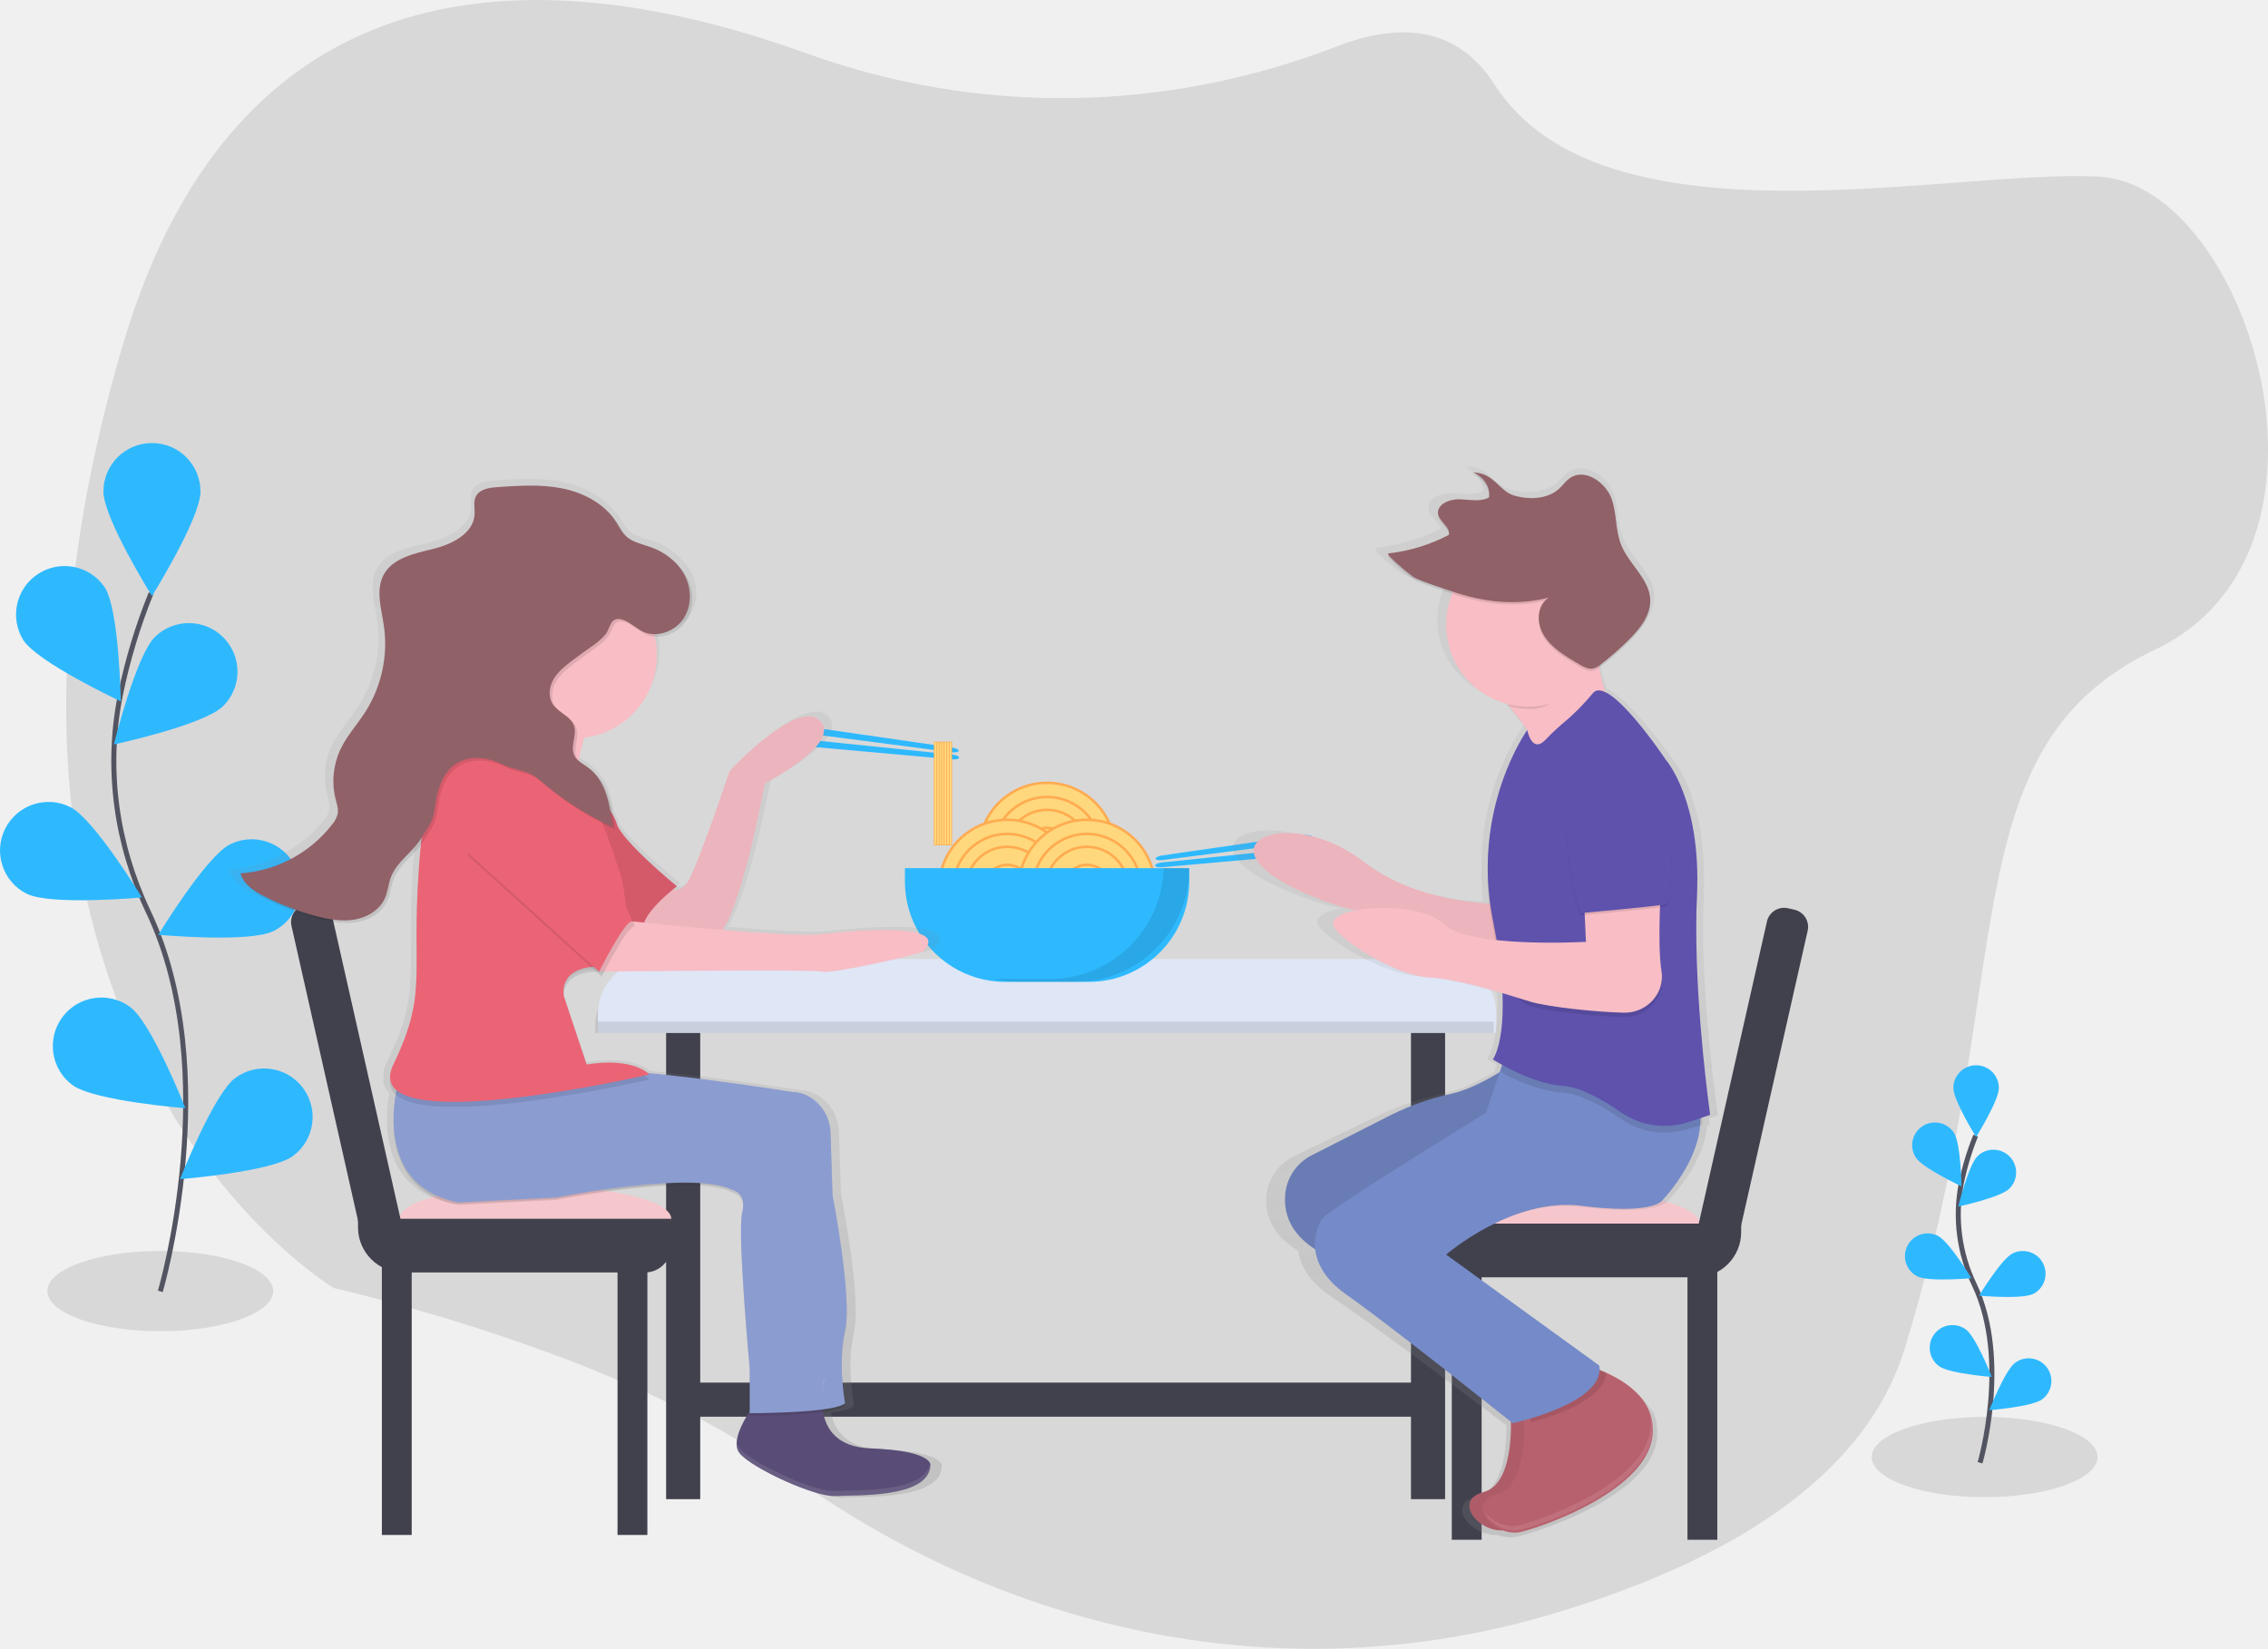
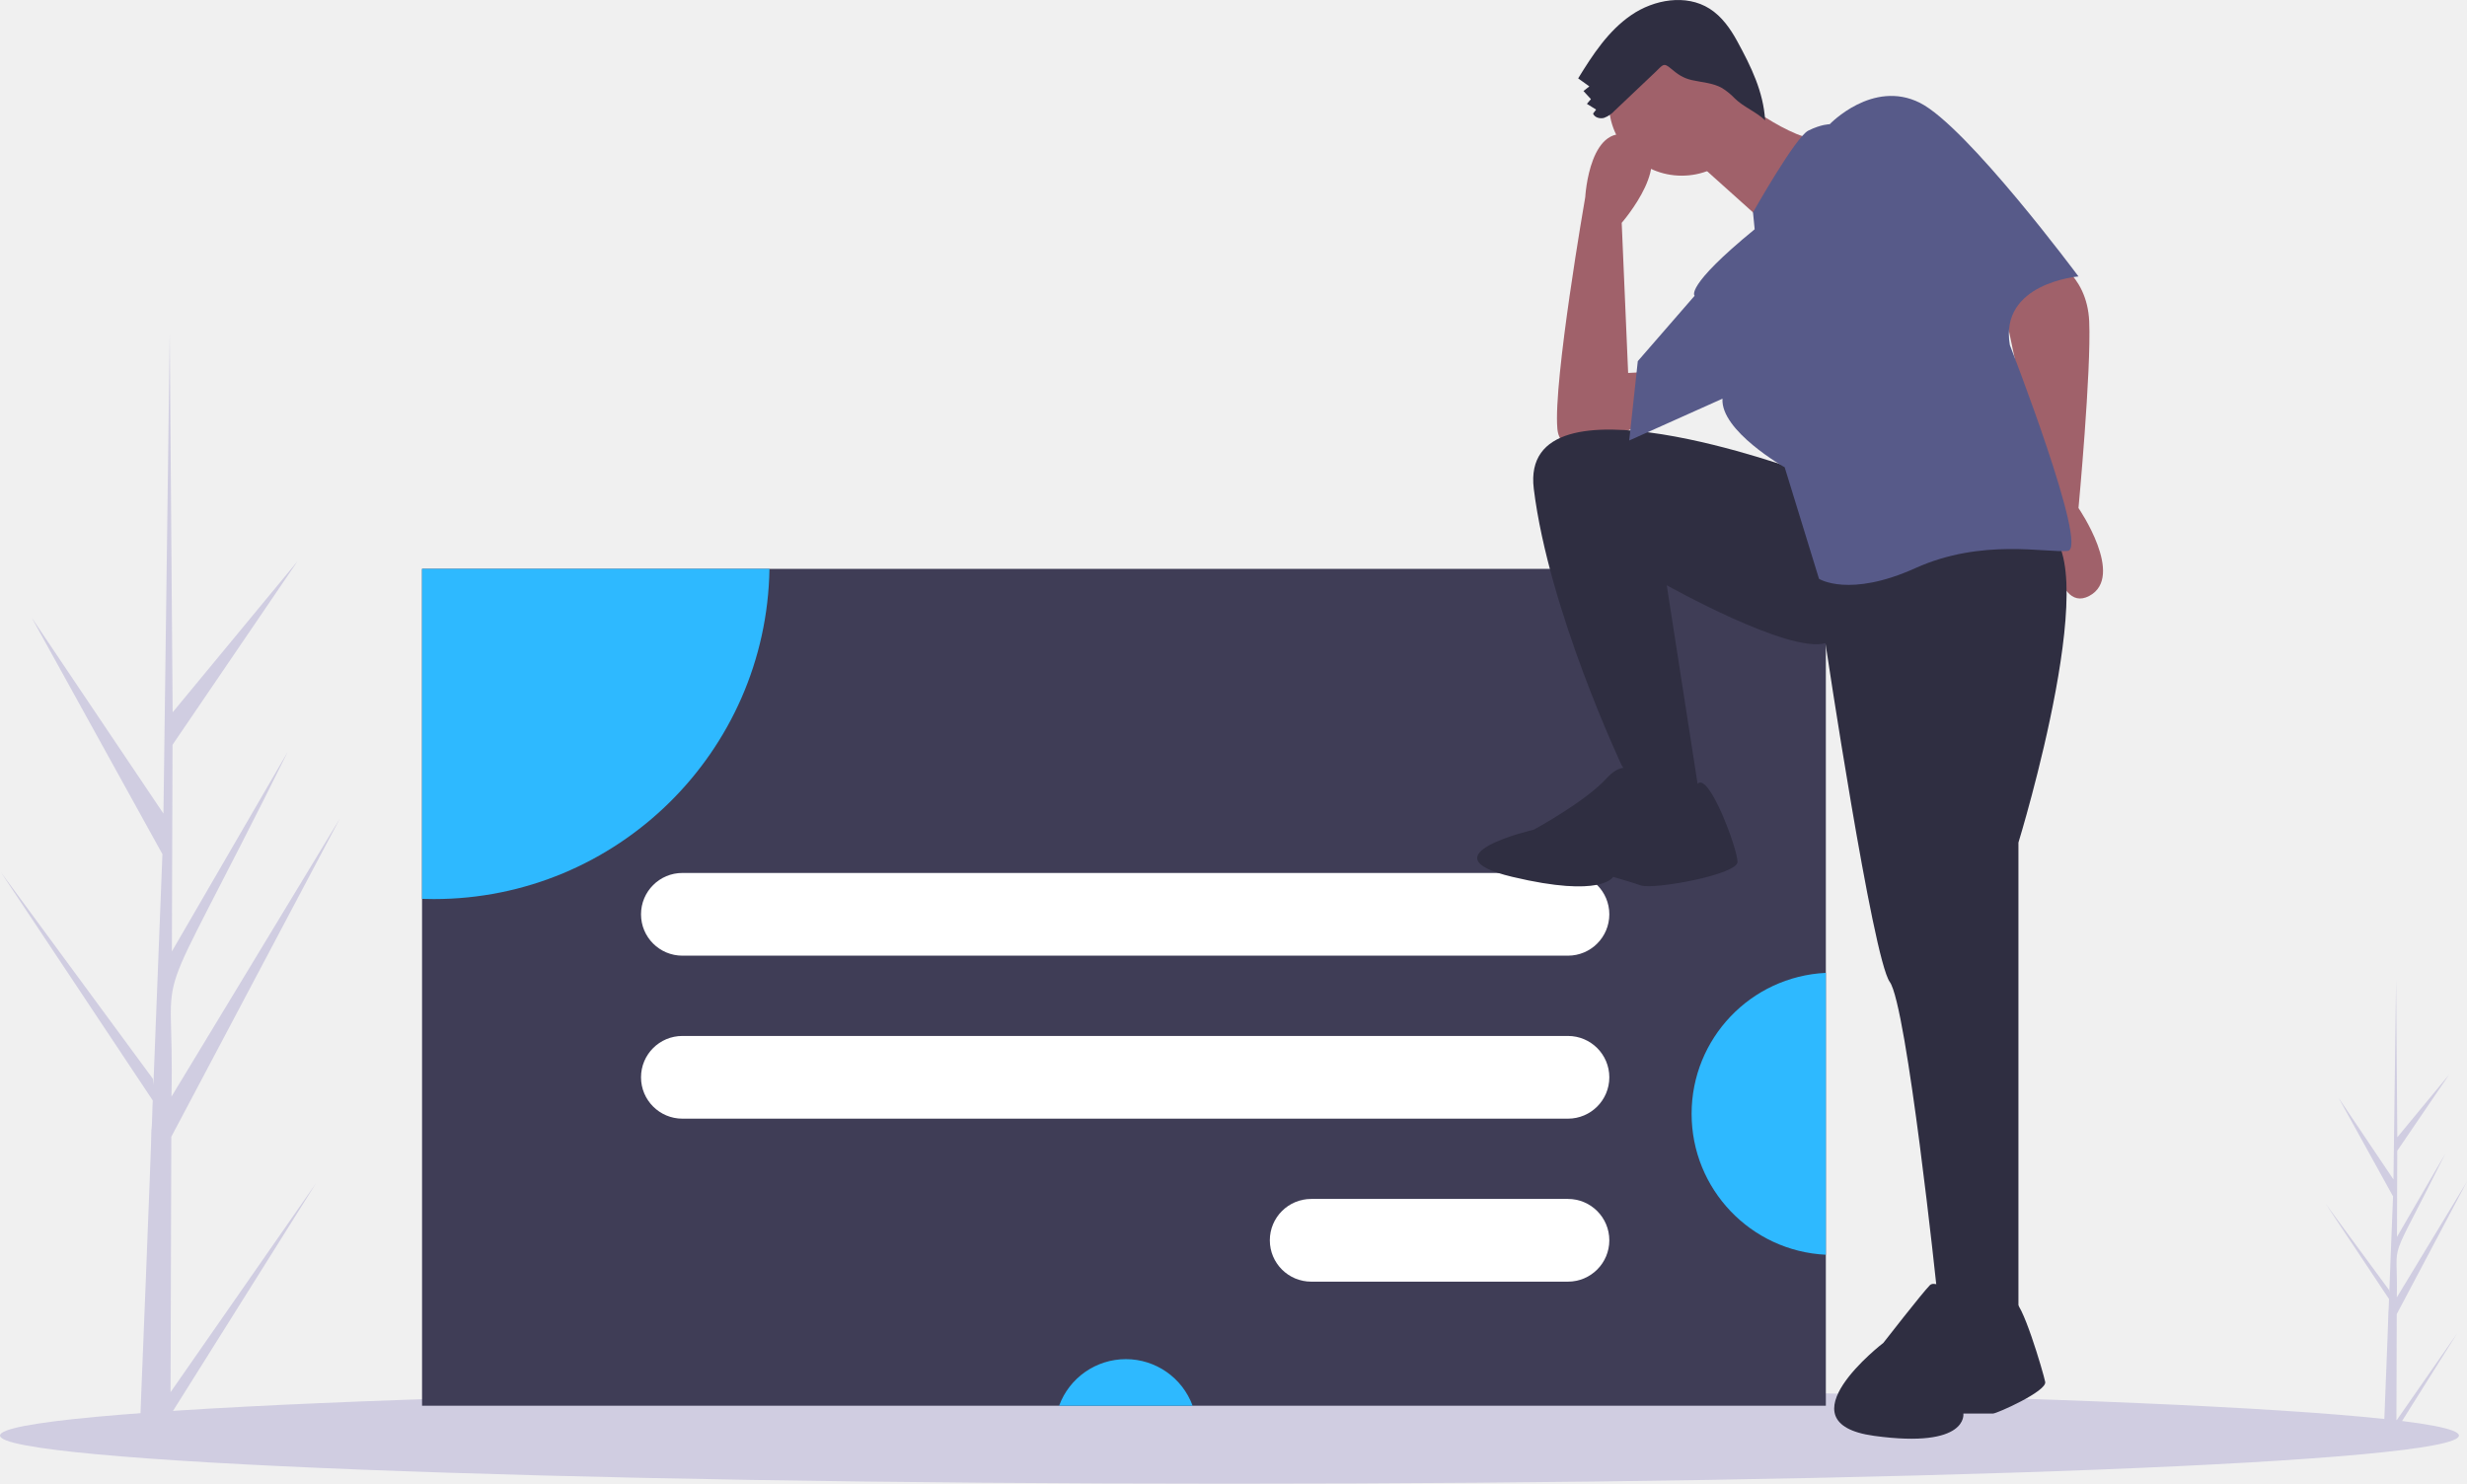
- <svg xmlns="http://www.w3.org/2000/svg" xmlns:xlink="http://www.w3.org/1999/xlink" id="d6af144a-e925-4ddf-847c-b38e3205da29" data-name="Layer 1" width="903.77" height="657.14" viewBox="0 0 903.77 657.14">
-   <defs>
-     <linearGradient id="a8b3c97d-e0d9-42bd-b729-a4d45980fc6b" x1="736" y1="734.18" x2="736" y2="307.18" gradientUnits="userSpaceOnUse">
-       <stop offset="0" stop-color="gray" stop-opacity="0.25" />
-       <stop offset="0.54" stop-color="gray" stop-opacity="0.12" />
-       <stop offset="1" stop-color="gray" stop-opacity="0.1" />
-     </linearGradient>
-     <linearGradient id="b66fe85f-ad74-4eee-9789-144feaee2a7f" x1="381.42" y1="718.18" x2="381.42" y2="312.18" xlink:href="#a8b3c97d-e0d9-42bd-b729-a4d45980fc6b" />
-   </defs>
-   <ellipse cx="63.87" cy="514.57" rx="45" ry="16" opacity="0.1" />
-   <ellipse cx="790.85" cy="580.72" rx="45" ry="16" opacity="0.1" />
-   <path d="M681,139.86c-68.48,26.45-142.71,27.68-211.66,2.78C371.62,107.36,244,98.33,196.71,260,116,536.21,281.12,634.8,281.12,634.8s115.28,25.84,179.11,72.53c90.67,66.32,201.71,88.49,306.31,57.39,66.89-19.89,124.22-52.52,140.61-105.91,45.84-149.32,16.74-239.07,99.7-278.44s36.8-185.22-22.2-188.53-198,30.52-241-36.77C728.32,131.18,704.87,130.63,681,139.86Z" transform="translate(-148.11 -121.43)" opacity="0.1" />
-   <path d="M937.14,704.42s12-40.84-2.26-70.9a64.51,64.51,0,0,1-5.22-40.47,108.49,108.49,0,0,1,5.73-19" transform="translate(-148.11 -121.43)" fill="none" stroke="#535461" stroke-miterlimit="10" stroke-width="2" />
-   <path d="M926.51,555.06c0,5,9.06,19.52,9.06,19.52s9.06-14.51,9.06-19.52a9.06,9.06,0,0,0-18.13,0Z" transform="translate(-148.11 -121.43)" fill="#2eb9ff" />
-   <path d="M911.53,582.79c2.72,4.2,18.22,11.46,18.22,11.46s-.28-17.11-3-21.31a9.06,9.06,0,1,0-15.21,9.85Z" transform="translate(-148.11 -121.43)" fill="#2eb9ff" />
-   <path d="M912.18,630.16c4.47,2.25,21.51.7,21.51.7s-8.88-14.63-13.35-16.88a9.06,9.06,0,1,0-8.16,16.18Z" transform="translate(-148.11 -121.43)" fill="#2eb9ff" />
-   <path d="M920.75,665.9c4,3,21.08,4.32,21.08,4.32s-6.28-15.92-10.3-18.89a9.06,9.06,0,0,0-10.78,14.57Z" transform="translate(-148.11 -121.43)" fill="#2eb9ff" />
-   <path d="M948.77,595.22c-3.59,3.49-20.32,7.1-20.32,7.1s4.1-16.61,7.69-20.1a9.06,9.06,0,0,1,12.63,13Z" transform="translate(-148.11 -121.43)" fill="#2eb9ff" />
-   <path d="M958.26,637.13c-4.47,2.25-21.51.7-21.51.7S945.63,623.2,950.1,621a9.06,9.06,0,0,1,8.16,16.18Z" transform="translate(-148.11 -121.43)" fill="#2eb9ff" />
-   <path d="M961.89,679.14c-4,3-21.08,4.32-21.08,4.32s6.28-15.92,10.3-18.89a9.06,9.06,0,0,1,10.78,14.57Z" transform="translate(-148.11 -121.43)" fill="#2eb9ff" />
-   <path d="M212,636.12S237.69,549,207.2,484.8c-12.8-26.93-17-57.15-11.13-86.37a231.54,231.54,0,0,1,12.23-40.54" transform="translate(-148.11 -121.43)" fill="none" stroke="#535461" stroke-miterlimit="10" stroke-width="2" />
-   <path d="M189.33,317.34c0,10.68,19.34,41.66,19.34,41.66S228,328,228,317.34a19.34,19.34,0,1,0-38.68,0Z" transform="translate(-148.11 -121.43)" fill="#2eb9ff" />
-   <path d="M157.36,376.51c5.81,9,38.88,24.46,38.88,24.46s-.6-36.52-6.41-45.48a19.34,19.34,0,0,0-32.47,21Z" transform="translate(-148.11 -121.43)" fill="#2eb9ff" />
-   <path d="M158.75,477.63c9.54,4.81,45.91,1.49,45.91,1.49s-19-31.22-28.49-36a19.34,19.34,0,0,0-17.42,34.54Z" transform="translate(-148.11 -121.43)" fill="#2eb9ff" />
-   <path d="M177,553.9c8.59,6.35,45,9.22,45,9.22s-13.4-34-22-40.32a19.34,19.34,0,0,0-23,31.1Z" transform="translate(-148.11 -121.43)" fill="#2eb9ff" />
-   <path d="M236.85,403c-7.66,7.44-43.36,15.15-43.36,15.15s8.74-35.46,16.4-42.9a19.34,19.34,0,0,1,27,27.75Z" transform="translate(-148.11 -121.43)" fill="#2eb9ff" />
-   <path d="M257.1,492.51c-9.54,4.81-45.91,1.49-45.91,1.49s19-31.22,28.49-36a19.34,19.34,0,1,1,17.42,34.54Z" transform="translate(-148.11 -121.43)" fill="#2eb9ff" />
-   <path d="M264.85,582.17c-8.59,6.35-45,9.22-45,9.22s13.4-34,22-40.32a19.34,19.34,0,0,1,23,31.1Z" transform="translate(-148.11 -121.43)" fill="#2eb9ff" />
-   <path d="M527.26,421.22,471.53,414c-2.26-.29-4-1.15-3.94-1.9h0c.1-.75,2-1.1,4.31-.77l55.61,8.05c1.53.22,2.69.8,2.62,1.31h0C530.06,421.17,528.78,421.42,527.26,421.22Z" transform="translate(-148.11 -121.43)" fill="#2eb9ff" />
-   <path d="M527.61,422.17l-55.9-5.78c-2.27-.23-4.2.19-4.27.94h0c-.07.75,1.74,1.54,4,1.74l56,5c1.54.14,2.8-.16,2.85-.67h0C530.33,422.86,529.14,422.33,527.61,422.17Z" transform="translate(-148.11 -121.43)" fill="#2eb9ff" />
-   <path d="M611.47,464.22,667.19,457c2.26-.29,4-1.15,3.94-1.9h0c-.1-.75-2-1.1-4.31-.77l-55.61,8.05c-1.53.22-2.69.8-2.62,1.31h0C608.66,464.17,609.94,464.42,611.47,464.22Z" transform="translate(-148.11 -121.43)" fill="#2eb9ff" />
-   <path d="M611.11,465.17l55.9-5.78c2.27-.23,4.2.19,4.27.94h0c.07.75-1.74,1.54-4,1.74l-56,5c-1.54.14-2.8-.16-2.85-.67h0C608.39,465.86,609.58,465.33,611.11,465.17Z" transform="translate(-148.11 -121.43)" fill="#2eb9ff" />
-   <rect x="265.44" y="402.64" width="13.59" height="194.86" fill="#40414d" />
-   <rect x="562.26" y="402.64" width="13.59" height="194.86" fill="#40414d" />
-   <path d="M260.25,386.78h314a22,22,0,0,1,22,22v2.92a0,0,0,0,1,0,0h-358a0,0,0,0,1,0,0v-2.92A22,22,0,0,1,260.25,386.78Z" fill="#dfe6f5" />
-   <path d="M259.25,386.78h314a22,22,0,0,1,22,22v2.92a0,0,0,0,1,0,0h-358a0,0,0,0,1,0,0v-2.92A22,22,0,0,1,259.25,386.78Z" opacity="0.1" />
-   <path d="M260.25,382.24h314a22,22,0,0,1,22,22v2.92a0,0,0,0,1,0,0h-358a0,0,0,0,1,0,0v-2.92A22,22,0,0,1,260.25,382.24Z" fill="#dfe6f5" />
-   <circle cx="417.25" cy="339.19" r="27.19" fill="#ffd77c" stroke="#ffab50" stroke-miterlimit="10" />
-   <circle cx="417.25" cy="339.19" r="21.55" fill="#ffd77c" stroke="#ffab50" stroke-miterlimit="10" />
-   <circle cx="417.25" cy="339.19" r="16.42" fill="#ffd77c" stroke="#ffab50" stroke-miterlimit="10" />
-   <circle cx="417.25" cy="339.19" r="9.23" fill="#ffd77c" stroke="#ffab50" stroke-miterlimit="10" />
-   <circle cx="401.39" cy="353.92" r="27.19" fill="#ffd77c" stroke="#ffab50" stroke-miterlimit="10" />
-   <circle cx="401.39" cy="353.92" r="21.55" fill="#ffd77c" stroke="#ffab50" stroke-miterlimit="10" />
-   <circle cx="401.39" cy="353.92" r="16.42" fill="#ffd77c" stroke="#ffab50" stroke-miterlimit="10" />
-   <circle cx="401.39" cy="353.92" r="9.23" fill="#ffd77c" stroke="#ffab50" stroke-miterlimit="10" />
-   <circle cx="433.11" cy="353.92" r="27.19" fill="#ffd77c" stroke="#ffab50" stroke-miterlimit="10" />
-   <circle cx="433.11" cy="353.92" r="21.55" fill="#ffd77c" stroke="#ffab50" stroke-miterlimit="10" />
-   <circle cx="433.11" cy="353.92" r="16.42" fill="#ffd77c" stroke="#ffab50" stroke-miterlimit="10" />
-   <circle cx="433.11" cy="353.92" r="9.23" fill="#ffd77c" stroke="#ffab50" stroke-miterlimit="10" />
-   <path d="M360.6,346H473.89a0,0,0,0,1,0,0v5.32a40,40,0,0,1-40,40H400.6a40,40,0,0,1-40-40V346A0,0,0,0,1,360.6,346Z" fill="#2eb9ff" />
-   <path d="M611.78,467.42a45.31,45.31,0,0,1-45.29,44.18H544A45.42,45.42,0,0,0,554,512.74h22.66A45.32,45.32,0,0,0,622,467.42Z" transform="translate(-148.11 -121.43)" opacity="0.1" />
-   <rect x="563.1" y="532" width="13.59" height="294.56" transform="translate(1101.06 -12.05) rotate(90)" fill="#40414d" />
-   <rect x="152.17" y="503.59" width="11.89" height="108.18" fill="#40414d" />
-   <rect x="246.08" y="503.59" width="11.89" height="108.18" fill="#40414d" />
-   <path d="M415.6,607.19c0,7.22-24.48,13.08-54.68,13.08s-53.49-5.85-53.49-13.08,23.29-13.08,53.49-13.08S415.6,600,415.6,607.19Z" transform="translate(-148.11 -121.43)" fill="#f6c6cd" />
-   <path d="M142.66,485.75H267.48a0,0,0,0,1,0,0v10.9a10.5,10.5,0,0,1-10.5,10.5H160.66a18,18,0,0,1-18-18v-3.4A0,0,0,0,1,142.66,485.75Z" fill="#40414d" />
-   <path d="M285.89,480h2.64a7,7,0,0,1,7,7V628.58a0,0,0,0,1,0,0h-4a12.66,12.66,0,0,1-12.66-12.66V487A7,7,0,0,1,285.89,480Z" transform="translate(-263.1 -44.6) rotate(-12.72)" fill="#40414d" />
-   <rect x="820.55" y="626.94" width="11.89" height="108.18" transform="translate(1504.87 1240.63) rotate(-180)" fill="#40414d" />
-   <rect x="726.64" y="626.94" width="11.89" height="108.18" transform="translate(1317.05 1240.63) rotate(-180)" fill="#40414d" />
-   <path d="M717.13,609.11c0,7.22,24.48,13.08,54.68,13.08s53.49-5.85,53.49-13.08S802,596,771.81,596,717.13,601.89,717.13,609.11Z" transform="translate(-148.11 -121.43)" fill="#f6c6cd" />
-   <path d="M735.13,609.11h96.32a10.5,10.5,0,0,1,10.5,10.5v10.9a0,0,0,0,1,0,0H717.13a0,0,0,0,1,0,0v-3.4A18,18,0,0,1,735.13,609.11Z" transform="translate(1410.96 1118.19) rotate(-180)" fill="#40414d" />
-   <path d="M849.85,481.91h4a0,0,0,0,1,0,0V623.51a7,7,0,0,1-7,7h-2.64a7,7,0,0,1-7-7V494.57A12.66,12.66,0,0,1,849.85,481.91Z" transform="translate(1399.71 1163.49) rotate(-167.28)" fill="#40414d" />
-   <path d="M829.17,567l3.51-1.11s-6-40.08-5.94-76c0-1,0-2.07,0-3.1.07-2.24.15-4.46.26-6.63.14-2.78.17-5.43.15-8,.33-34.59-13.3-49.2-13.3-49.2s-16-22.82-25.59-27.26c-.83-2.6-1.78-5.94-2.62-9.82.31-.21.61-.42.9-.64a129.45,129.45,0,0,0,11.35-9.47c4.92-4.61,9.64-10.23,9.38-16.57a12.16,12.16,0,0,0-.06-1.85c-.91-7.65-8.86-13.41-12.07-20.66-2.7-6.09-1.89-12.87-4.25-19.05s-10.6-11.93-16.82-8.68c-2.29,1.2-3.67,3.32-5.58,4.93-4.74,4-12.38,4.37-18.86,2.55s-8.4-9.24-17.46-9.26a10.53,10.53,0,0,1,2.29,1.09,14.42,14.42,0,0,0-2.29-.2,10,10,0,0,1,6.92,8.41,6.92,6.92,0,0,1-.08.72c-3.62,1.95-8.38.84-12.72.77s-9.28,2.12-8.85,5.67a3.43,3.43,0,0,0,0,1.22c.57,2.69,4.17,4.72,4.61,7.21,0,.07,0,.13,0,.2a74.76,74.76,0,0,1-25.65,7.48c-.29,0-.16.35.26.86l-.26,0c-1.63.17,9.77,9.18,11.07,9.77,4.76,2.16,10.45,3.75,15.49,5.41l.44.14a31.54,31.54,0,0,0-2.57,12.49c0,15.4,11.07,28.34,26.06,32,2.8,3.27,5.74,6.86,8.42,10.43h-.19S737.89,433.77,738.44,468a100.05,100.05,0,0,0,.68,12.84c-11.08-.63-34.89-3.55-53-16.81-24.43-17.87-51.68-12.51-46-1.79s34.77,19.65,39.46,20.55c.44.08,1.46.32,2.92.68-5.78,1.09-9.74,3-9.5,5.57.47,4.91,25.37,20.55,40.4,21.44,9.93.59,21.88,3.65,31.31,6.34.91,20.55-4.06,26.71-4.06,26.71s1.48.91,3.93,2.2l-1.05,3c-6.1,3.52-13.62,7.19-20.46,8.67a112.38,112.38,0,0,0-25.24,8.4l-33.83,16.35a19.59,19.59,0,0,0-11.2,15.39c-.74,6.93,1.35,15.59,12.67,22.46.7,5.63,4.14,12.2,13.17,18.22,17.5,11.64,63.49,46.51,69.75,51.27.12,8.51-1,25.58-11.5,28.24-13.16,3.34-2.57,16,8.07,15.5a13.94,13.94,0,0,0,7.91.58c11.28-2.68,52.62-17,55.44-38.42a20.53,20.53,0,0,0,.16-2.8,18.68,18.68,0,0,0-2.62-10.41,18.74,18.74,0,0,1,1.07,3c-3.42-7.8-11.75-12.7-18.23-15.46,0-.07,0-.15,0-.22-1-.39-2-.71-2.82-1a8.39,8.39,0,0,0-.13-1.73l-64.83-44.67s28.19-23.23,57.32-19.65S812,600.74,812,600.74s14.94-14.21,16.44-30.57l.94-.25S829.31,568.89,829.17,567Z" transform="translate(-148.11 -121.43)" fill="url(#a8b3c97d-e0d9-42bd-b729-a4d45980fc6b)" />
-   <path d="M750,683.35s2.65,29.17-10.61,32.71-.88,17.68,9.72,15,49.51-16.8,52.16-38-26.52-28.29-26.52-28.29Z" transform="translate(-148.11 -121.43)" fill="#b8616e" />
-   <path d="M750,683.35s2.65,29.17-10.61,32.71-.88,17.68,9.72,15,49.51-16.8,52.16-38-26.52-28.29-26.52-28.29Z" transform="translate(-148.11 -121.43)" opacity="0.05" />
-   <path d="M755.33,684.23s2.65,29.17-10.61,32.71-.88,17.68,9.72,15,49.51-16.8,52.16-38-26.52-28.29-26.52-28.29Z" transform="translate(-148.11 -121.43)" fill="#b8616e" />
-   <path d="M782.73,666.55,758,685.12s.11,1.26.18,3.27c9.34-2.56,29.69-9.36,30-20A47.92,47.92,0,0,0,782.73,666.55Z" transform="translate(-148.11 -121.43)" opacity="0.1" />
-   <rect x="608.54" y="290.95" width="10.61" height="7.96" fill="#f8bdc5" />
-   <path d="M757.1,541s-16.85,13.24-30.69,16.38a102.16,102.16,0,0,0-23.75,8.31l-31.83,16.18a19.34,19.34,0,0,0-10.54,15.23c-.91,9,2.71,20.84,24.31,27.88l68.07,56.58,21.22-17.68L701.4,608.2l55.7-34.48Z" transform="translate(-148.11 -121.43)" fill="#758ac8" />
-   <path d="M757.1,541s-16.85,13.24-30.69,16.38a102.16,102.16,0,0,0-23.75,8.31l-31.83,16.18a19.34,19.34,0,0,0-10.54,15.23c-.91,9,2.71,20.84,24.31,27.88l68.07,56.58,21.22-17.68L701.4,608.2l55.7-34.48Z" transform="translate(-148.11 -121.43)" opacity="0.1" />
-   <path d="M747.37,481.78s-32.71.88-55.7-16.8-48.62-12.38-43.32-1.77,32.71,19.45,37.13,20.33,68.07,18.57,68.07,18.57Z" transform="translate(-148.11 -121.43)" fill="#f8bdc5" />
-   <path d="M747.37,481.78s-32.71.88-55.7-16.8-48.62-12.38-43.32-1.77,32.71,19.45,37.13,20.33,68.07,18.57,68.07,18.57Z" transform="translate(-148.11 -121.43)" opacity="0.05" />
-   <path d="M750.91,533.06,740.3,564.89s-59.67,36.69-64.54,41.55c-3.78,3.78-8.84,18.57,8.84,30.94s66.3,51.28,66.3,51.28,37.13-8,34.48-23l-61-44.2s26.52-23,53.93-19.45,31.83-1.77,31.83-1.77S831.36,579,824.28,558.7,750.91,533.06,750.91,533.06Z" transform="translate(-148.11 -121.43)" fill="#758ac8" />
-   <path d="M737.65,389s30.06,32.71,28.29,42.43,23.87-28.29,23.87-28.29-8-19.45-6.19-40.67Z" transform="translate(-148.11 -121.43)" fill="#f8bdc5" />
-   <path d="M763.88,419a87.88,87.88,0,0,1,6.47-6.17,89.71,89.71,0,0,0,12.39-12.37c6.19-8,29.17,26.52,29.17,26.52s14.14,15.91,12.38,53.93,2.21,88.85,2.21,88.85l-5.35,1.49a30.63,30.63,0,0,1-27.1-3.85c-7.06-4.88-16-10-22.8-10.46-13.26-.88-25.2-8.4-25.2-8.4s5.75-13.7-3.09-57.91S756.65,415,756.65,415,758.43,424.62,763.88,419Z" transform="translate(-148.11 -121.43)" opacity="0.1" />
-   <path d="M829.59,565.77l-5.3,1.77-3.15,1.05a30.62,30.62,0,0,1-27.1-3.85c-7.05-4.87-16-10-22.8-10.46C758,553.39,743,543.67,743,543.67s8.84-11.49,0-55.7,13.7-75.59,13.7-75.59,1.78,9.57,7.23,3.94a86.81,86.81,0,0,1,6.46-6.16,89.71,89.71,0,0,0,12.39-12.37c6.19-8,29.17,26.52,29.17,26.52s14.14,15.91,12.38,53.93c-.19,4-.27,8.12-.28,12.29C823.92,526.11,829.59,565.77,829.59,565.77Z" transform="translate(-148.11 -121.43)" fill="#5e52ad" />
-   <path d="M779.2,479.13l.88,19.45s-46.86,2.65-56.58-7.07S750,520.1,758,522.45c7.51,2.21,26.9,4.16,37.07,4.36a15,15,0,0,0,14-8.49,14.15,14.15,0,0,0,1.1-8.25c-1.77-11.49,0-36.25,0-36.25Z" transform="translate(-148.11 -121.43)" opacity="0.1" />
-   <path d="M779.2,477.36l.88,19.45s-46.86,2.65-56.58-7.07-44.89-7.57-44.2,0c.44,4.86,23.87,20.33,38,21.22S750,518.33,758,520.68c7.51,2.21,26.9,4.16,37.07,4.36a15,15,0,0,0,14-8.49,14.15,14.15,0,0,0,1.1-8.25c-1.77-11.49,0-36.25,0-36.25Z" transform="translate(-148.11 -121.43)" fill="#f8bdc5" />
-   <path d="M789.81,420.78s-20.33,2.65-17.68,32.71,6.19,32.71,6.19,32.71,30.06-2.65,33.59-3.54,1.77-33.59,1.77-33.59S812.79,419.9,789.81,420.78Z" transform="translate(-148.11 -121.43)" opacity="0.1" />
-   <path d="M789.81,419.9s-20.33,2.65-17.68,32.71,6.19,32.71,6.19,32.71,30.06-2.65,33.59-3.54,1.77-33.59,1.77-33.59S812.79,419,789.81,419.9Z" transform="translate(-148.11 -121.43)" fill="#5e52ad" />
-   <path d="M782.29,381.44c-1.39-7,1.46-9.16,2.21-18.12l-46,26.52s5.27,5.74,11.26,13.11a32.77,32.77,0,0,0,8.19,1C770,404,776.59,391.06,782.29,381.44Z" transform="translate(-148.11 -121.43)" opacity="0.1" />
-   <circle cx="608.98" cy="248.96" r="32.71" fill="#f8bdc5" />
-   <path d="M765.34,360.46c-5,3.18-5.07,10.37-1.85,15.35s8.77,8.27,14.11,11.37c1.55.9,3.26,1.83,5,1.63a7.37,7.37,0,0,0,3.58-1.81,123.46,123.46,0,0,0,10.68-9.37c4.86-4.78,9.53-10.67,8.77-17.34-.86-7.57-8.34-13.27-11.36-20.44-2.54-6-1.78-12.73-4-18.86s-10-11.8-15.82-8.59c-2.15,1.18-3.45,3.29-5.25,4.88-4.46,3.94-11.65,4.33-17.75,2.53s-7.91-9.15-16.42-9.17c4.23,1.49,7.09,5.9,6.44,9.92-3.41,1.93-7.89.83-12,.76s-9,2.23-8.29,5.93c.62,3,4.95,5.23,4.31,8.23a67.76,67.76,0,0,1-24.14,7.4c-1.53.17,9.19,9.08,10.41,9.67,4.47,2.14,9.84,3.71,14.57,5.35C739.18,362.33,752.34,363.91,765.34,360.46Z" transform="translate(-148.11 -121.43)" opacity="0.1" />
-   <path d="M765.34,359.57c-5,3.18-5.07,10.37-1.85,15.35s8.77,8.27,14.11,11.37c1.55.9,3.26,1.83,5,1.63a7.37,7.37,0,0,0,3.58-1.81,123.46,123.46,0,0,0,10.68-9.37c4.86-4.78,9.53-10.67,8.77-17.34-.86-7.57-8.34-13.27-11.36-20.44-2.54-6-1.78-12.73-4-18.86s-10-11.8-15.82-8.59c-2.15,1.18-3.45,3.29-5.25,4.88-4.46,3.94-11.65,4.33-17.75,2.53s-7.91-9.15-16.42-9.17c4.23,1.49,7.09,5.9,6.44,9.92-3.41,1.93-7.89.83-12,.76s-9,2.23-8.29,5.93c.62,3,4.95,5.23,4.31,8.23a67.76,67.76,0,0,1-24.14,7.4c-1.53.17,9.19,9.08,10.41,9.67,4.47,2.14,9.84,3.71,14.57,5.35C739.18,361.45,752.34,363,765.34,359.57Z" transform="translate(-148.11 -121.43)" fill="#916168" />
-   <path d="M804.29,680.89a19.51,19.51,0,0,1,1.43,10.41c-2.65,21.22-41.55,35.36-52.16,38-5.59,1.4-11.68-1.87-14.23-5.8,1.64,4.62,8.7,9.17,15.12,7.57,10.61-2.65,49.51-16.8,52.16-38A19.41,19.41,0,0,0,804.29,680.89Z" transform="translate(-148.11 -121.43)" fill="#fff" opacity="0.1" />
-   <path d="M523.34,705h0c-.79-1.78-4.89-5.25-24.66-6-13.54-.51-18.15-7.66-19.4-14.64,4.45-.58,7.93-1.38,9.07-2.49,0,0-.06-.32-.16-.89l.16-.12A93.7,93.7,0,0,1,487,665.62a58.64,58.64,0,0,1,1.38-13,38.34,38.34,0,0,0,.69-8.57c.11-17-5.86-46.88-5.86-46.88l-.82-24.83A17.25,17.25,0,0,0,473,557.44a14.13,14.13,0,0,0-6.35-1.58s-31.34-4.94-59.55-7.63c-2-1.61-9.05-5.95-25.21-3.46l-9.3-27.22a7.73,7.73,0,0,1-.16-1c.33-3.46,2.64-8.67,13.41-9l2.25,2s.4-.79,1.07-2c13.36-.15,86.14-.89,89.89,0,4.13,1,40.31-7.06,41.35-8.06,14.06-13.71-41.35-7.06-41.35-7.06-5.45.89-23.06-.17-41.1-1.64,8.93-13.39,17.33-58.84,17.33-58.84s32-16.13,22.74-25.2-37.21,20.16-37.21,20.16-11.37,33.27-16.54,43.35c-2,4-4.59,4.82-6.9,4.36,1.05-.84,1.73-1.34,1.73-1.34s-22.74-18.15-24.81-25.2a16.84,16.84,0,0,0-1.52-3.31c-1.09-6.39-3-12.68-7.66-16.87a17.33,17.33,0,0,0-2.58-2.27c-1.26-.9-2.69-1.68-3.88-2.66l0,0c.67-3.08,1.45-6.28,2.26-9.38,16.88-2,30-16,30-33a32.55,32.55,0,0,0-.91-7.61,14.66,14.66,0,0,0,13-6.26c3.41-5.08,3.3-12,.44-17.36a21.49,21.49,0,0,0-4.58-5.78,27.09,27.09,0,0,0-10.5-6.56c-3.43-1.19-7.22-1.9-9.94-4.23a44.09,44.09,0,0,1-3.31-5,25.59,25.59,0,0,0-4-4.66c-5-5.15-12.06-8.32-19.25-9.72-8.76-1.71-17.81-1.1-26.72-.49-3.33.23-7.24.82-8.74,3.72-1.13,2.18-.39,4.79-.54,7.22-.47,7.73-9.31,12-17,13.87S302,341.22,298.29,348c-3.37,6.12-1,13.54.08,20.41A49.93,49.93,0,0,1,290.84,403c-3.38,5.17-7.74,9.77-10.41,15.32a29.21,29.21,0,0,0-1.94,19.86c.5,1.94,1.22,3.92.86,5.9a10.29,10.29,0,0,1-2.34,4.39A53,53,0,0,1,239.31,468a10.8,10.8,0,0,0,3.44,5.19,24.85,24.85,0,0,0,7.14,4.93,107.81,107.81,0,0,0,21.9,8.15c5.1,1.29,10.43,2.21,15.62,1.33s10.25-3.85,12.38-8.55c1.24-2.72,1.42-5.8,2.52-8.57,2.19-5.54,7.62-9.13,11.29-13.88a347.08,347.08,0,0,0-1.75,36.84c0,3.85,0,7.32,0,10.54,0,13.89-1,23.47-9.61,40.82a10.36,10.36,0,0,0-1.29,6,6.58,6.58,0,0,0,2.25,6.11,59.24,59.24,0,0,0-.87,10.48c-.12,12.64,4.15,29.61,26.79,33.91l40.31-2s56.85-11.09,72.35-3a5.72,5.72,0,0,1,4.53,5.58,12.83,12.83,0,0,1-.39,2.49,39.15,39.15,0,0,0-.49,7.93c-.07,17,3.59,55.58,3.59,55.58v16.36c-2.58,3.88-5.76,9.62-5.35,13.85,0,.09,0,.19,0,.28s0,.25.06.37,0,.22.07.33.06.21.09.32.08.24.13.35.07.18.11.27.13.26.2.38l.12.21a4.84,4.84,0,0,0,.4.55c5.17,6,31,17.61,39.28,17.14,8.79-.5,38.24,1,39.28-12.1A1.59,1.59,0,0,0,523.34,705Z" transform="translate(-148.11 -121.43)" fill="url(#b66fe85f-ad74-4eee-9789-144feaee2a7f)" />
-   <path d="M449.86,679.68s-12,15-7,21,30,17.47,38,17c8.5-.5,37,1,38-12,0,0,2-6-24-7s-18-28-18-28Z" transform="translate(-148.11 -121.43)" fill="#594c76" />
-   <path d="M306.86,553.68s-12,41,24,48l39-2s55-11,70-3c0,0,6,1,4,9s3,62,3,62v18s34,0,38-4c0,0-3-16,0-29s-5-54-5-54L479.07,574a17.16,17.16,0,0,0-9.06-14.8,13.4,13.4,0,0,0-6.14-1.56s-68-11-92-9S306.86,553.68,306.86,553.68Z" transform="translate(-148.11 -121.43)" opacity="0.1" />
-   <path d="M306.86,552.68s-12,41,24,48l39-2s55-11,70-3c0,0,6,1,4,9s3,62,3,62v18s34,0,38-4c0,0-3-16,0-29s-5-54-5-54L479.07,573a17.16,17.16,0,0,0-9.06-14.8,13.4,13.4,0,0,0-6.14-1.56s-68-11-92-9S306.86,552.68,306.86,552.68Z" transform="translate(-148.11 -121.43)" fill="#8b9cd1" />
-   <path d="M409.86,471.68s8,10,13,0,16-43,16-43,27-29,36-20-22,25-22,25-11,61-21,62-25,0-25,0l-5-11Z" transform="translate(-148.11 -121.43)" fill="#f8bdc5" />
-   <path d="M409.86,471.68s8,10,13,0,16-43,16-43,27-29,36-20-22,25-22,25-11,61-21,62-25,0-25,0l-5-11Z" transform="translate(-148.11 -121.43)" opacity="0.05" />
-   <path d="M373.86,421.68s18,21,20,28,24,25,24,25-16,12-13,18-21-20-21-20l-28-41Z" transform="translate(-148.11 -121.43)" fill="#eb6475" />
-   <path d="M373.86,421.68s18,21,20,28,24,25,24,25-16,12-13,18-21-20-21-20l-28-41Z" transform="translate(-148.11 -121.43)" opacity="0.1" />
-   <path d="M385.86,397.68s-9,29-9,40-38-3-37-9,22-28,23-37S385.86,397.68,385.86,397.68Z" transform="translate(-148.11 -121.43)" fill="#f8bdc5" />
-   <path d="M355.86,417.68s-35-9-40,42,4,57-11,88,102,4,102,4-6-7-25-4l-9-27s-3-12,14-12,9-35,9-35-9-30-14-33S367.86,419.68,355.86,417.68Z" transform="translate(-148.11 -121.43)" opacity="0.1" />
-   <path d="M355.86,415.68s-35-9-40,42,4,57-11,88,102,4,102,4-6-7-25-4l-9-27s-3-12,14-12,9-35,9-35-9-30-14-33S367.86,417.68,355.86,415.68Z" transform="translate(-148.11 -121.43)" fill="#eb6475" />
-   <path d="M390.86,487.68s73,8,85,6c0,0,53.6-6.6,40,7-1,1-36,9-40,8s-89,0-89,0l-1-10Z" transform="translate(-148.11 -121.43)" fill="#f8bdc5" />
-   <path d="M334.86,462.68l53,48s10-20,13-20-36-59-36-59-10-12-16-6S324.86,427.68,334.86,462.68Z" transform="translate(-148.11 -121.43)" opacity="0.1" />
-   <path d="M333.86,460.68l53,48s10-20,13-20-36-59-36-59-10-12-16-6S323.86,425.68,333.86,460.68Z" transform="translate(-148.11 -121.43)" fill="#eb6475" />
-   <circle cx="228.75" cy="261.25" r="33" fill="#f8bdc5" />
-   <path d="M405.76,374.39c5.6,2.21,12.46-.44,15.76-5.47s3.2-11.88.42-17.22-7.92-9.22-13.59-11.24c-3.44-1.22-7.27-1.92-9.91-4.44-1.67-1.59-2.66-3.74-3.91-5.68-4.67-7.28-13-11.58-21.47-13.27s-17.23-1.09-25.85-.49c-3.22.23-7,.81-8.46,3.69-1.09,2.16-.38,4.75-.52,7.16-.45,7.67-9,11.92-16.47,13.76s-16.13,3.57-19.77,10.33c-3.26,6.07-.93,13.43.08,20.25A50.54,50.54,0,0,1,294.79,406c-3.27,5.13-7.48,9.69-10.07,15.2a29.64,29.64,0,0,0-1.88,19.7c.49,1.93,1.18,3.89.84,5.85a10.29,10.29,0,0,1-2.26,4.35,50.88,50.88,0,0,1-36.47,19.42c1.14,4.29,5.29,7,9.24,9a102.69,102.69,0,0,0,21.18,8.08c4.93,1.28,10.09,2.19,15.11,1.32s9.91-3.82,12-8.48c1.2-2.7,1.38-5.75,2.44-8.51,2.39-6.19,8.76-9.93,12.18-15.62,3.27-5.44,4.54-6.08,5.37-12.36s2.66-13.06,7.82-16.75c5.4-3.87,13-3.13,19-.16s9.71,1.81,14.72,6.17a122,122,0,0,0,29.21,18.82c-1-8.72-2.61-18.45-9.69-23.64-2-1.49-4.53-2.63-5.59-4.91-1.69-3.63,1.2-8.06-.11-11.85s-6.29-5.19-8.5-8.63c-1.88-2.92-1.37-6.89.39-9.89s4.54-5.22,7.31-7.32q3.69-2.79,7.48-5.45a26.72,26.72,0,0,0,6.08-5.3c1-1.37,1.66-4.37,3.05-5.34C397.14,367.28,402.52,373.12,405.76,374.39Z" transform="translate(-148.11 -121.43)" opacity="0.1" />
-   <path d="M404.76,373.39c5.6,2.21,12.46-.44,15.76-5.47s3.2-11.88.42-17.22-7.92-9.22-13.59-11.24c-3.44-1.22-7.27-1.92-9.91-4.44-1.67-1.59-2.66-3.74-3.91-5.68-4.67-7.28-13-11.58-21.47-13.27s-17.23-1.09-25.85-.49c-3.22.23-7,.81-8.46,3.69-1.09,2.16-.38,4.75-.52,7.16-.45,7.67-9,11.92-16.47,13.76s-16.13,3.57-19.77,10.33c-3.26,6.07-.93,13.43.08,20.25A50.54,50.54,0,0,1,293.79,405c-3.27,5.13-7.48,9.69-10.07,15.2a29.64,29.64,0,0,0-1.88,19.7c.49,1.93,1.18,3.89.84,5.85a10.29,10.29,0,0,1-2.26,4.35,50.88,50.88,0,0,1-36.47,19.42c1.14,4.29,5.29,7,9.24,9a102.69,102.69,0,0,0,21.18,8.08c4.93,1.28,10.09,2.19,15.11,1.32s9.91-3.82,12-8.48c1.2-2.7,1.38-5.75,2.44-8.51,2.39-6.19,8.76-9.93,12.18-15.62,3.27-5.44,4.54-6.08,5.37-12.36s2.66-13.06,7.82-16.75c5.4-3.87,13-3.13,19-.16s9.71,1.81,14.72,6.17a122,122,0,0,0,29.21,18.82c-1-8.72-2.61-18.45-9.69-23.64-2-1.49-4.53-2.63-5.59-4.91-1.69-3.63,1.2-8.06-.11-11.85s-6.29-5.19-8.5-8.63c-1.88-2.92-1.37-6.89.39-9.89s4.54-5.22,7.31-7.32q3.69-2.79,7.48-5.45a26.72,26.72,0,0,0,6.08-5.3c1-1.37,1.66-4.37,3.05-5.34C396.14,366.28,401.52,372.12,404.76,373.39Z" transform="translate(-148.11 -121.43)" fill="#916168" />
-   <g opacity="0.1">
-     <path d="M475.72,678.56a34.56,34.56,0,0,1,1.14-7.88l-.5.17A34.82,34.82,0,0,0,475.72,678.56Z" transform="translate(-148.11 -121.43)" fill="#fff" />
-     <path d="M480.86,715.68c-8,.47-33-11-38-17a5.33,5.33,0,0,1-1.16-2.84,6.28,6.28,0,0,0,1.16,4.84c5,6,30,17.47,38,17,8.5-.5,37,1,38-12a1.62,1.62,0,0,0-.14-1.06C516.43,716.6,489.15,715.19,480.86,715.68Z" transform="translate(-148.11 -121.43)" fill="#fff" />
-   </g>
-   <rect x="372.25" y="295.75" width="1" height="41" fill="#ffd77c" stroke="#ffab50" stroke-miterlimit="10" stroke-width="0.25" />
-   <rect x="373.25" y="295.75" width="1" height="41" fill="#ffd77c" stroke="#ffab50" stroke-miterlimit="10" stroke-width="0.25" />
-   <rect x="374.25" y="295.75" width="1" height="41" fill="#ffd77c" stroke="#ffab50" stroke-miterlimit="10" stroke-width="0.25" />
-   <rect x="375.25" y="295.75" width="1" height="41" fill="#ffd77c" stroke="#ffab50" stroke-miterlimit="10" stroke-width="0.25" />
-   <rect x="376.25" y="295.75" width="1" height="41" fill="#ffd77c" stroke="#ffab50" stroke-miterlimit="10" stroke-width="0.25" />
-   <rect x="377.25" y="295.75" width="1" height="41" fill="#ffd77c" stroke="#ffab50" stroke-miterlimit="10" stroke-width="0.25" />
-   <rect x="378.25" y="295.75" width="1" height="41" fill="#ffd77c" stroke="#ffab50" stroke-miterlimit="10" stroke-width="0.25" />
+ <svg xmlns="http://www.w3.org/2000/svg" id="b59c9f89-c93e-413f-a14b-776784e615e2" data-name="Layer 1" width="1075.516" height="646.899" viewBox="0 0 1075.516 646.899">
+   <path d="M136.593,733.557l63.431-91.138L136.561,743.471l-.037,10.369q-6.785-.057-13.433-.441c-.02-2.354,5.371-131.899,5.142-134.243.313-.089.488-12.252.613-12.785L62.578,506.777,128.916,596.945l.198,2.666,3.935-100.648L76.086,395.895,133.5,481.278c.021-1.369,2.717-208.023,2.744-209.298.016.677,1.254,164.455,1.263,165.145l54.479-65.923-54.531,80.088-.279,90.079,50.556-87.108C124.639,581.295,138.602,536.842,136.99,604.702l73.436-121.291L136.927,622.176Z" transform="translate(-62.24207 -126.5504)" fill="#d0cde1" />
+   <path d="M1106.99,745.93l26.433-37.98-26.447,42.111-.015,4.321q-2.828-.024-5.598-.184c-.008-.981,2.238-54.966,2.143-55.942.13-.037.204-5.106.255-5.328L1076.146,651.426l27.645,37.575.082,1.111,1.64-41.942-23.738-42.951,23.926,35.581c.009-.571,1.132-86.688,1.143-87.22.007.282.522,68.533.526,68.82l22.703-27.472L1107.349,628.303l-.116,37.538,21.068-36.3c-26.293,52.938-20.474,34.413-21.145,62.692l30.602-50.545-30.629,57.827Z" transform="translate(-62.24207 -126.5504)" fill="#d0cde1" />
+   <ellipse cx="536" cy="625.899" rx="536" ry="21" fill="#d0cde1" />
+   <rect x="184" y="248.031" width="612" height="364.87" fill="#3f3d56" />
+   <path d="M397.702,374.581a146.354,146.354,0,0,1-146.32,143.97c-1.72,0-3.43-.03-5.14-.09V374.581Z" transform="translate(-62.24207 -126.5504)" fill="#2eb9ff" />
+   <path d="M582.179,739.451H523.972a31.008,31.008,0,0,1,58.207,0Z" transform="translate(-62.24207 -126.5504)" fill="#2eb9ff" />
+   <path d="M858.242,550.721v122.9a61.523,61.523,0,0,1,0-122.9Z" transform="translate(-62.24207 -126.5504)" fill="#2eb9ff" />
+   <rect x="279.459" y="380.615" width="422.142" height="36.062" rx="18.031" fill="#fff" />
+   <rect x="279.459" y="451.679" width="422.142" height="36.062" rx="18.031" fill="#fff" />
+   <rect x="553.597" y="522.743" width="148.004" height="36.062" rx="18.031" fill="#fff" />
+   <path d="M955.294,238.67s16.829,6.545,17.764,28.048-4.675,81.339-4.675,81.339,20.568,29.918,4.675,38.332-17.764-33.657-17.764-33.657l-18.699-88.818S947.814,237.735,955.294,238.67Z" transform="translate(-62.24207 -126.5504)" fill="#a0616a" />
+   <path d="M783.267,307.855s-40.202,26.178-42.072,5.61S753.349,212.492,753.349,212.492s1.87-34.592,21.503-26.178-5.61,37.397-5.61,37.397l2.805,65.445,18.699-.935Z" transform="translate(-62.24207 -126.5504)" fill="#a0616a" />
+   <path d="M847.777,332.163s-123.411-45.812-116.866,7.479,38.332,120.606,38.332,120.606l11.219,17.764h23.373L788.876,381.714s53.291,29.918,69.185,25.243c0,0,20.568,137.435,28.048,147.719s20.568,134.63,20.568,134.63l12.154,14.959h23.373V493.906s40.202-130.89,9.349-137.435S847.777,332.163,847.777,332.163Z" transform="translate(-62.24207 -126.5504)" fill="#2f2e41" />
+   <path d="M777.657,465.858s-5.61-10.284-14.959,0-31.788,22.438-31.788,22.438-48.616,11.219-9.349,20.568,43.942,0,43.942,0,6.545,1.87,12.154,3.74S819.729,507.93,819.729,502.32s-12.379-39.134-17.408-34.058S777.657,465.858,777.657,465.858Z" transform="translate(-62.24207 -126.5504)" fill="#2f2e41" />
+   <path d="M920.623,695.011s-13.785-11.352-17.029-8.109-20.272,25.138-20.272,25.138-45.41,34.868-4.054,40.544,38.923-9.731,38.923-9.731h12.974c1.622,0,23.516-9.731,22.705-13.785s-10.542-37.116-13.785-34.776S920.623,695.011,920.623,695.011Z" transform="translate(-62.24207 -126.5504)" fill="#2f2e41" />
+   <circle cx="733.179" cy="44.805" r="31.788" fill="#a0616a" />
+   <path d="M817.859,167.615s24.308,20.568,41.137,20.568S834.688,226.516,834.688,226.516l-36.462-32.723Z" transform="translate(-62.24207 -126.5504)" fill="#a0616a" />
+   <path d="M827.208,226.516l-.728-7.366s18.492-32.836,24.101-35.641,9.349-2.805,9.349-2.805,18.699-19.634,39.267-9.349,69.185,75.729,69.185,75.729-34.592,2.805-29.918,29.918c0,0,34.592,88.818,25.243,89.753s-37.397-5.61-66.38,7.479-42.072,4.675-42.072,4.675l-14.959-48.616s-28.048-15.894-27.113-29.918L772.515,318.607l3.74-34.592,24.776-28.515S796.356,251.759,827.208,226.516Z" transform="translate(-62.24207 -126.5504)" fill="#575a89" />
+   <path d="M766.18,174.792a11.737,11.737,0,0,1-4.616,3.144c-1.811.511-4.092-.116-4.813-1.853l1.344-1.749-4.029-2.504,1.756-2.06-3.246-3.524,2.562-2.032-4.877-3.488c6.321-10.315,13.157-20.758,23.137-27.596s23.925-9.267,34.148-2.8c5.308,3.358,9.061,8.687,12.068,14.202,6.047,11.09,11.376,21.901,12.163,34.508-3.798-3.699-9.343-5.783-13.141-9.482a28.463,28.463,0,0,0-5.669-4.641c-3.973-2.24-8.726-2.438-13.173-3.449-3.74-.85-6.166-2.535-8.995-4.945-3.366-2.867-3.503-1.758-6.901,1.469Q775.044,166.397,766.18,174.792Z" transform="translate(-62.24207 -126.5504)" fill="#2f2e41" />
</svg>
